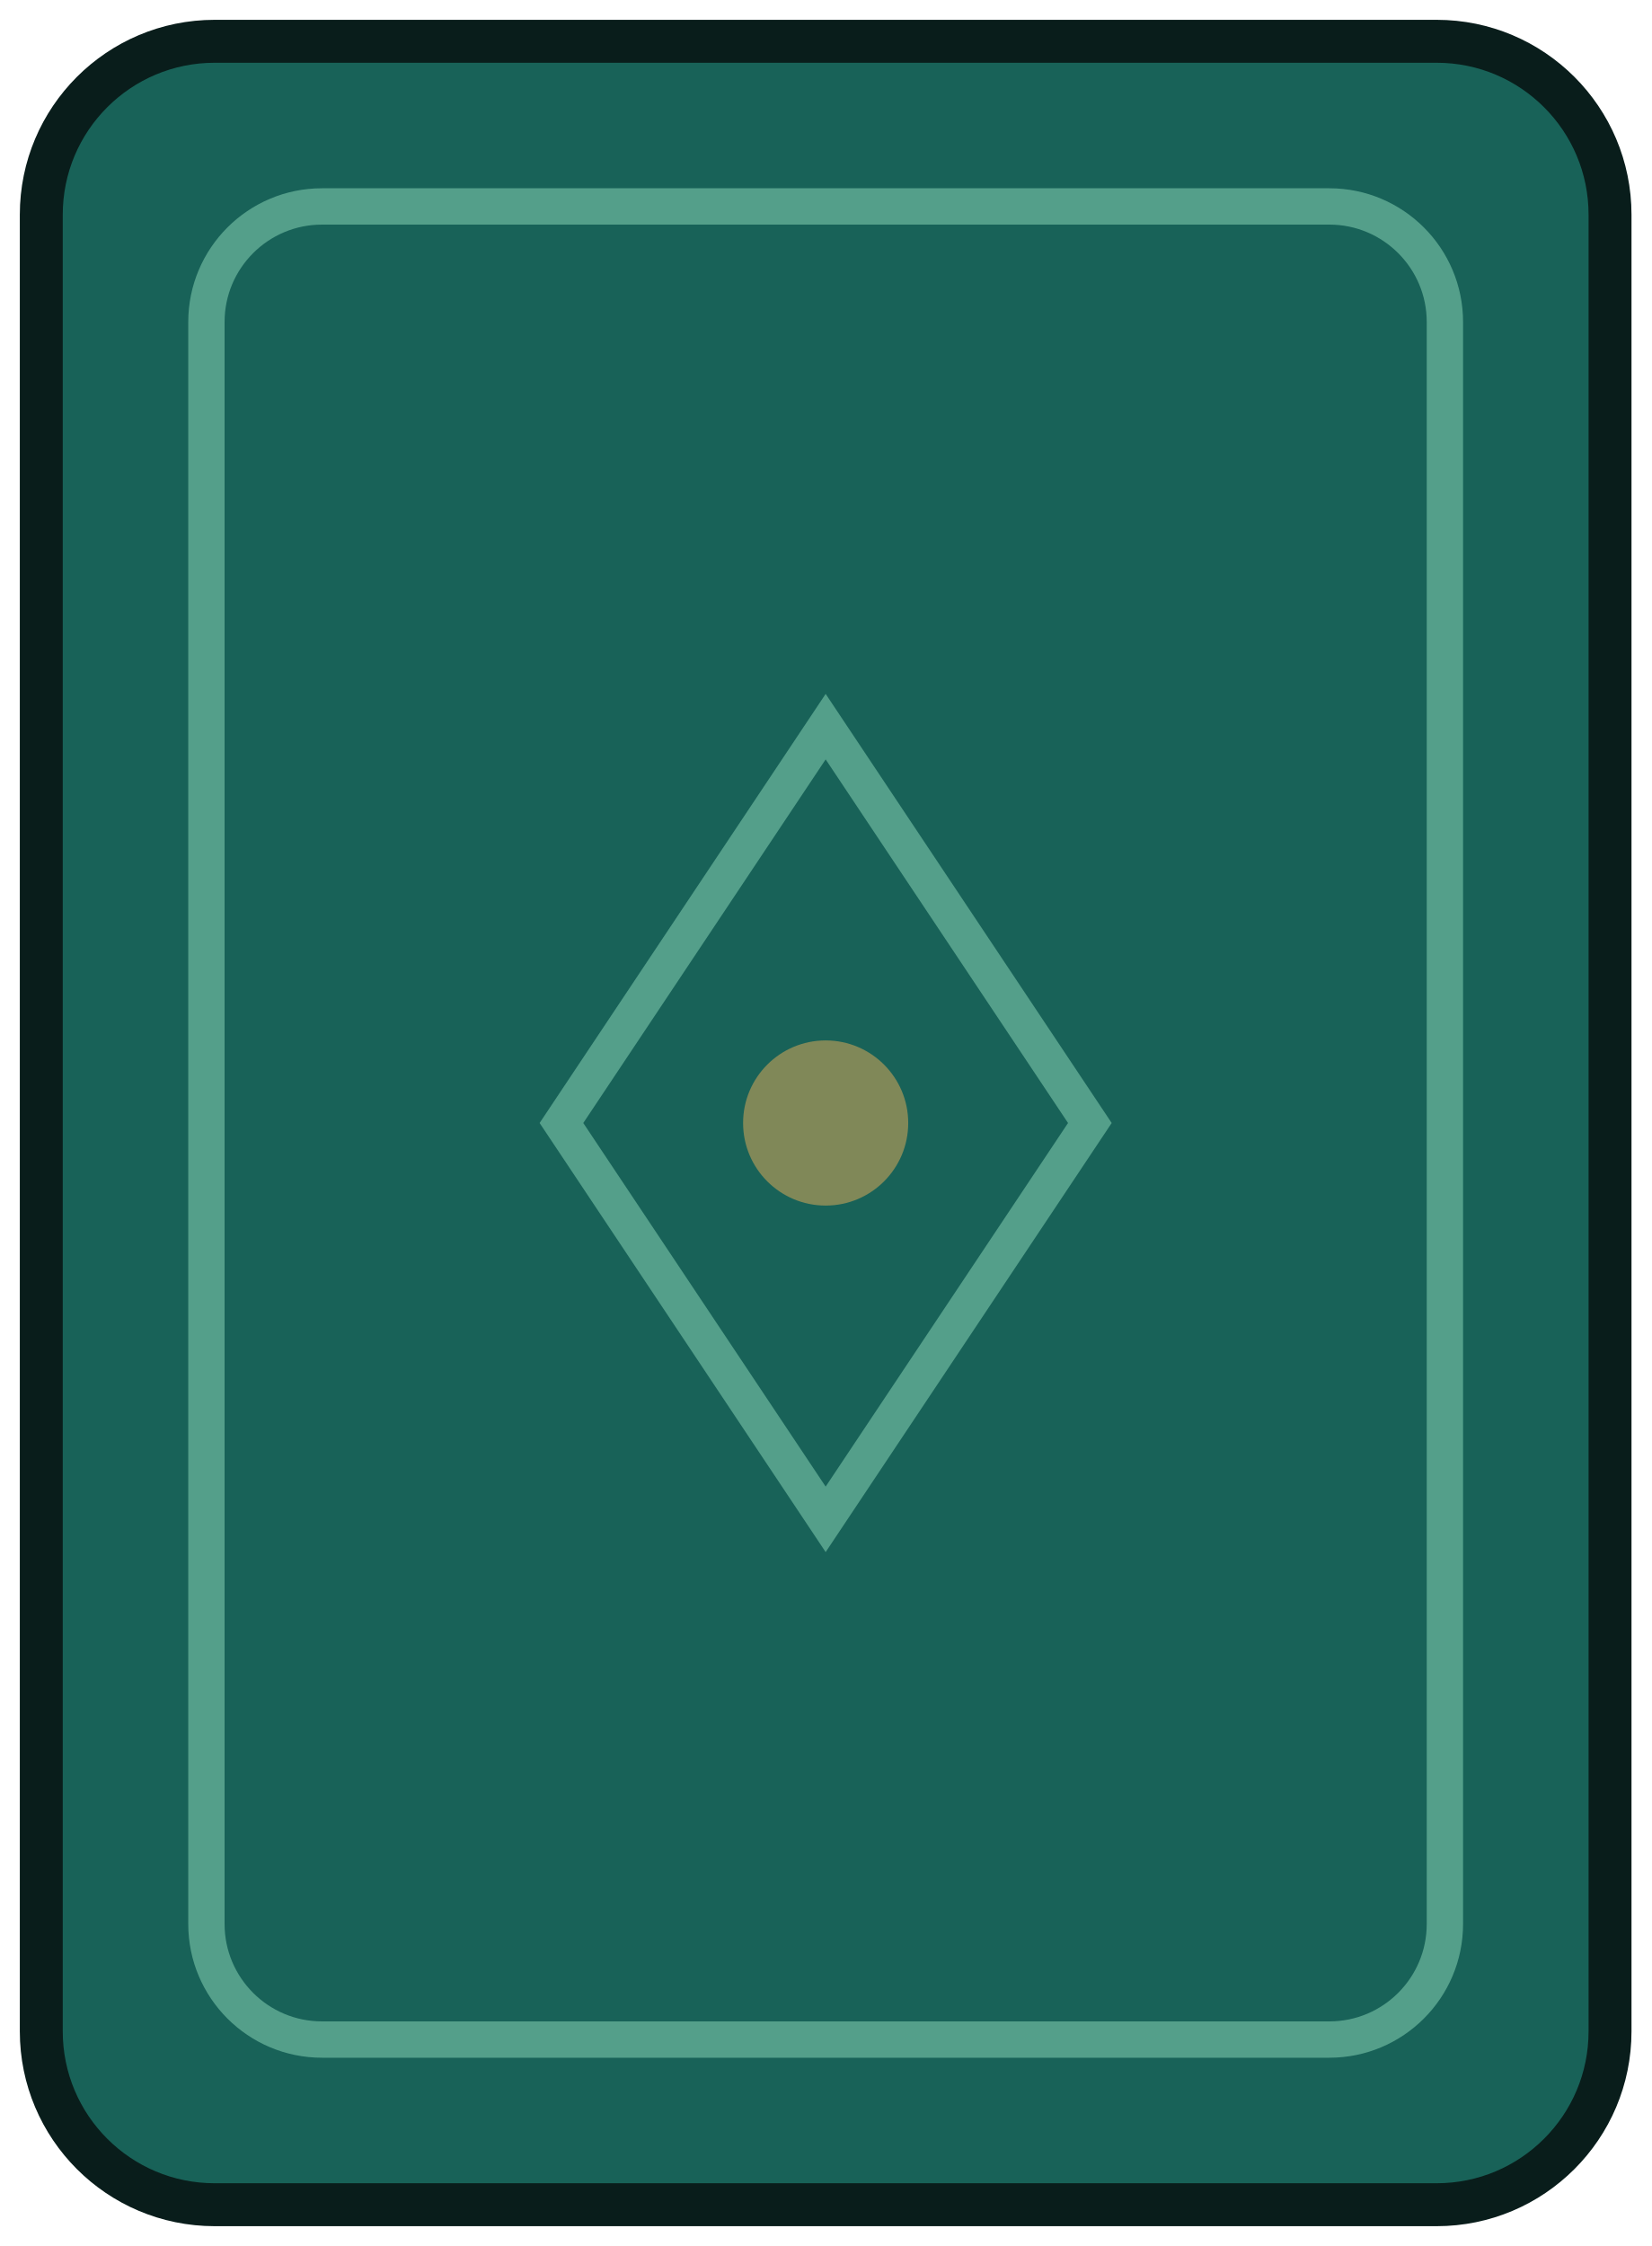
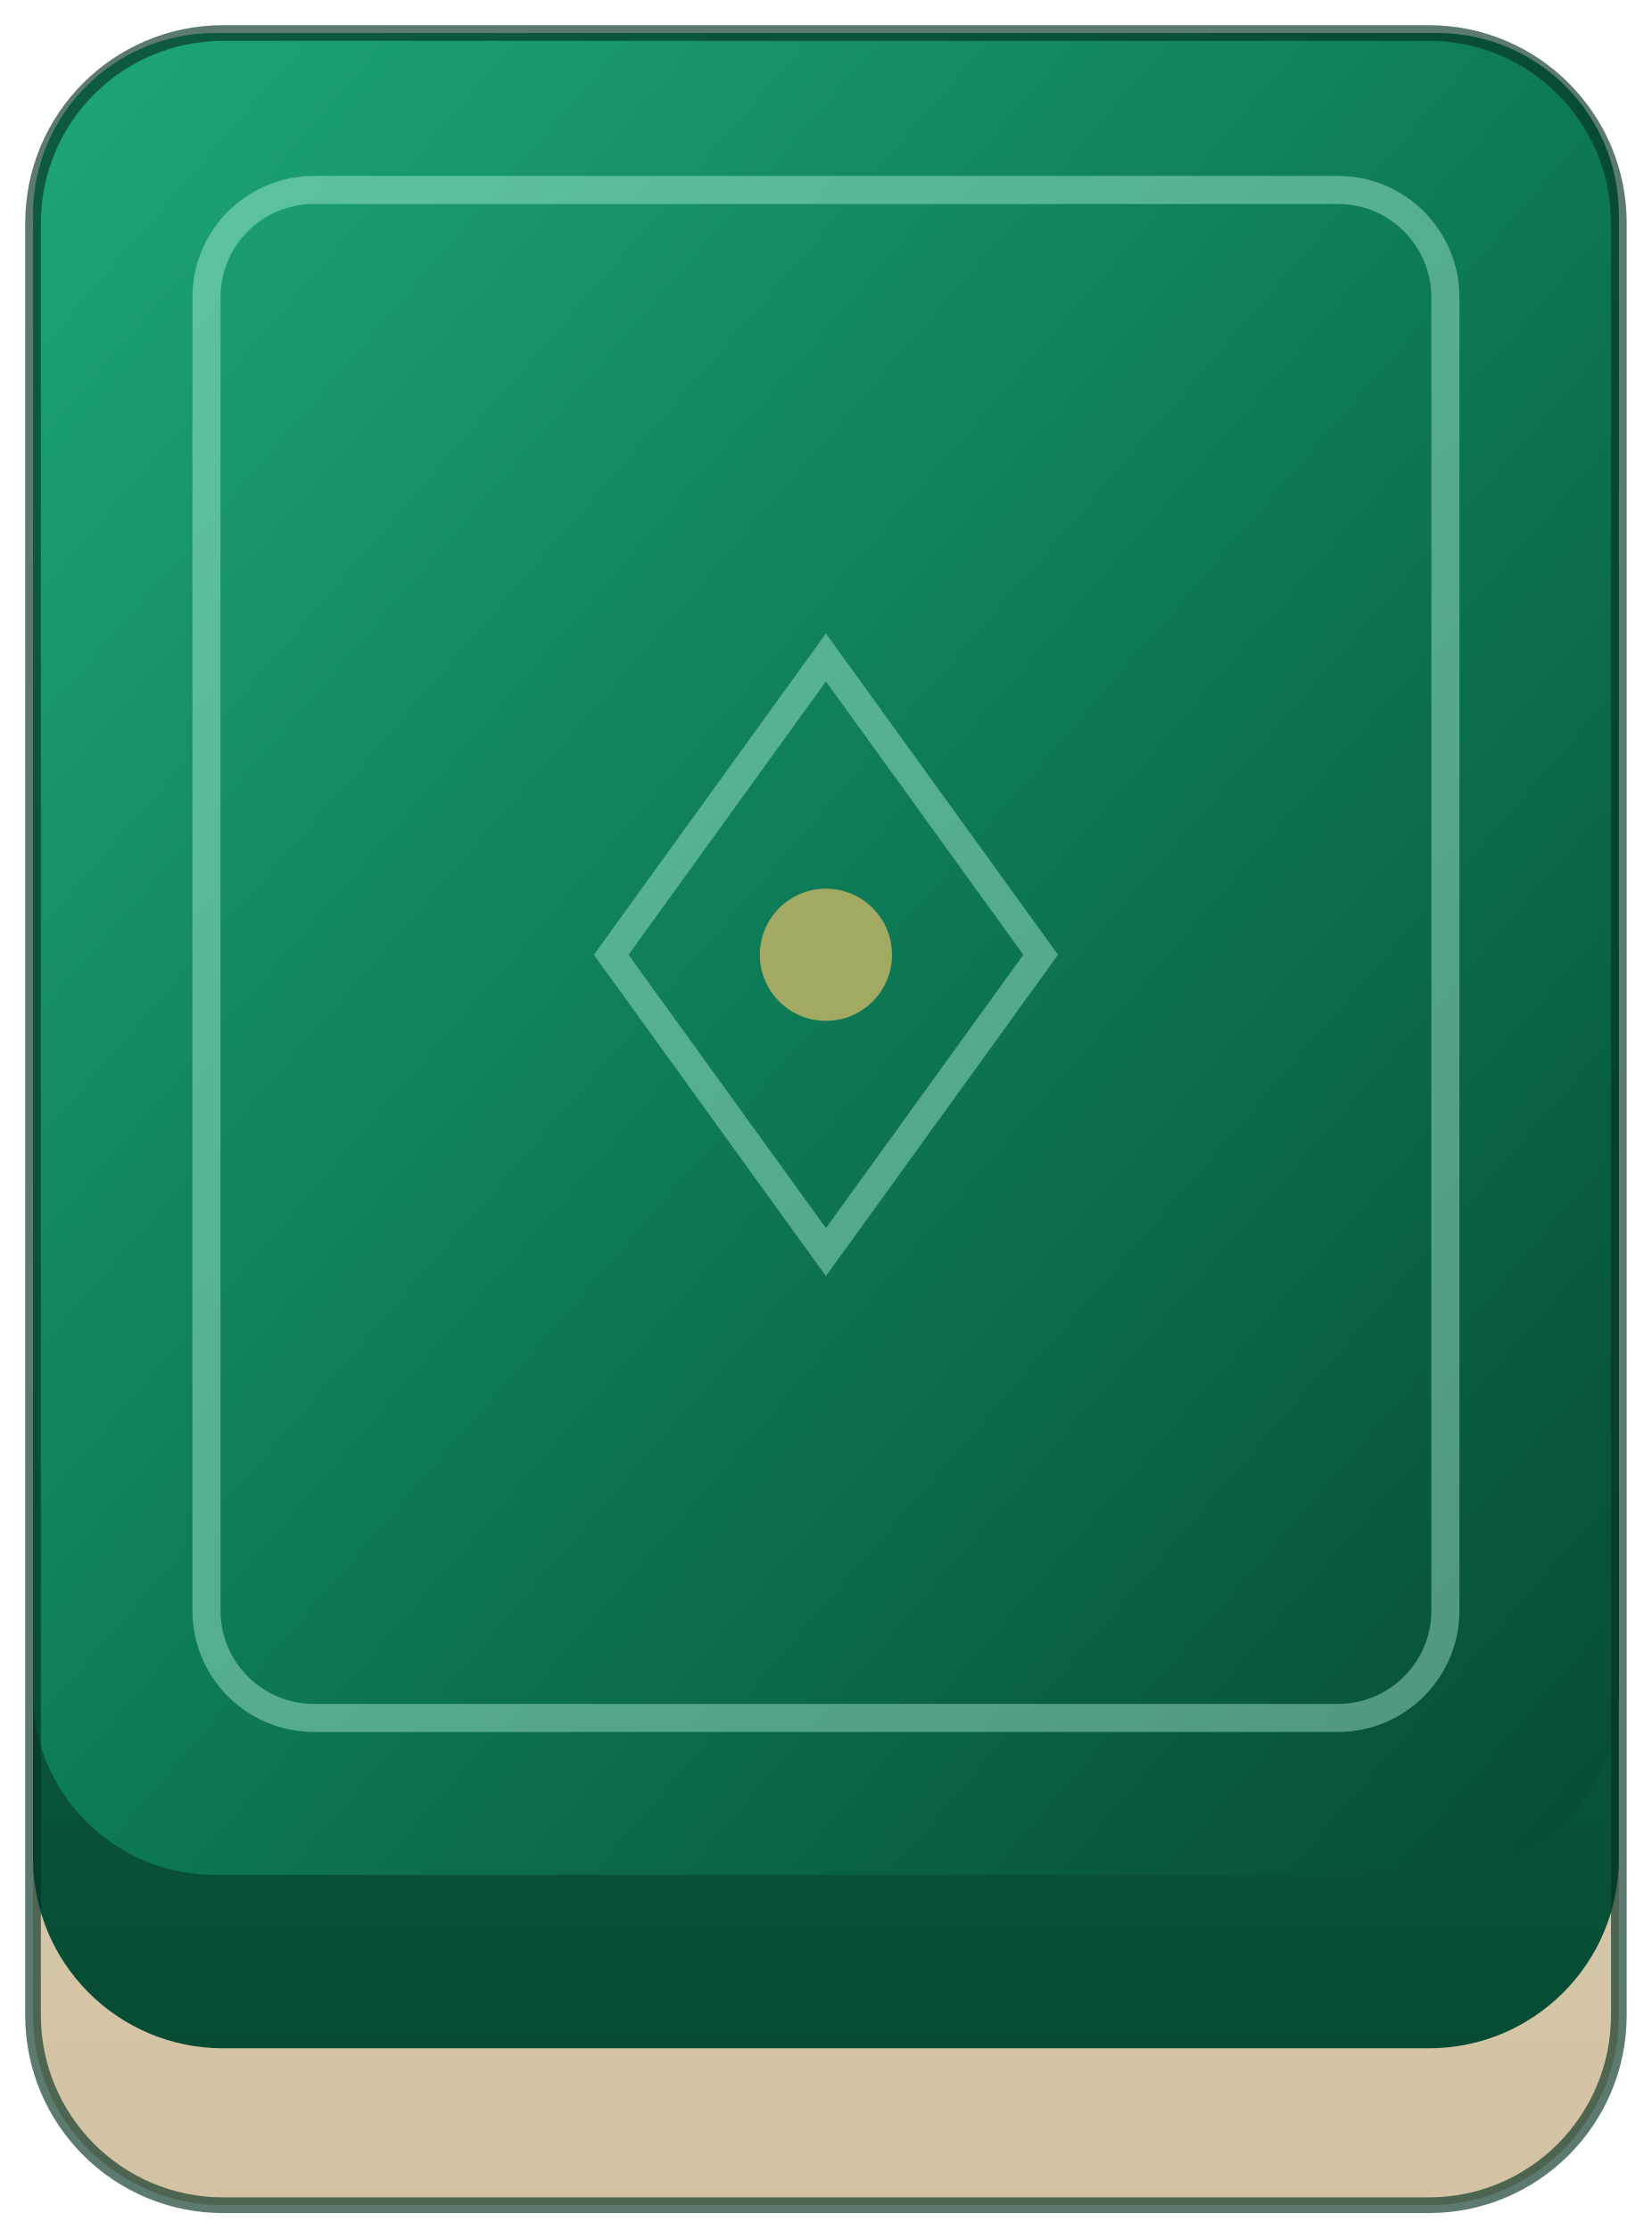
- <svg xmlns="http://www.w3.org/2000/svg" viewBox="0 0 100 136">
-   <rect x="2.5" y="2.5" width="95" height="131" rx="10.5" fill="#186258" stroke="#091D1B" stroke-width="2.6" />
-   <rect x="12.5" y="12.5" width="75" height="111.0" rx="7" fill="none" stroke="rgba(167, 243, 208, 0.42)" stroke-width="2.2" />
-   <path d="M50 44.0 L66 68.0 L50 92.0 L34 68.0 Z" fill="none" stroke="rgba(167, 243, 208, 0.42)" stroke-width="2.2" />
-   <circle cx="50" cy="68.0" r="5" fill="rgba(212, 168, 87, 0.55)" />
+ <svg xmlns="http://www.w3.org/2000/svg" viewBox="0 0 100 135">
+   <defs>
+     <linearGradient id="ivoryFaceGrad" x1="0" y1="0" x2="0" y2="1">
+       <stop offset="0%" stop-color="#FFFEFA" />
+       <stop offset="75%" stop-color="#F8F3E8" />
+       <stop offset="100%" stop-color="#ECE2CE" />
+     </linearGradient>
+     <linearGradient id="ivoryWallGrad" x1="0" y1="0" x2="0" y2="1">
+       <stop offset="0%" stop-color="#E7DBC5" />
+       <stop offset="100%" stop-color="#D3C2A3" />
+     </linearGradient>
+     <linearGradient id="jadeStandingGrad" x1="0" y1="0" x2="0" y2="1">
+       <stop offset="0%" stop-color="#1EA67A" />
+       <stop offset="18%" stop-color="#0E7A56" />
+       <stop offset="100%" stop-color="#074B34" />
+     </linearGradient>
+     <linearGradient id="jadeBackFaceGrad" x1="0" y1="0" x2="1" y2="1">
+       <stop offset="0%" stop-color="#1EA67A" />
+       <stop offset="50%" stop-color="#0E7A56" />
+       <stop offset="100%" stop-color="#074B34" />
+     </linearGradient>
+     <linearGradient id="jadeLipGrad" x1="0" y1="0" x2="0" y2="1">
+       <stop offset="0%" stop-color="#0E7A56" />
+       <stop offset="60%" stop-color="#074B34" />
+       <stop offset="100%" stop-color="#04291D" />
+     </linearGradient>
+   </defs>
+   <rect x="2" y="2" width="96" height="131.5" rx="11.5" fill="url(#ivoryWallGrad)" />
+   <rect x="2" y="2" width="96" height="122.0" rx="11.5" fill="url(#jadeStandingGrad)" />
+   <rect x="2" y="2" width="96" height="111.5" rx="11.0" fill="url(#jadeBackFaceGrad)" />
+   <rect x="12.5" y="11.5" width="75.0" height="92.5" rx="6.5" fill="none" stroke="rgba(184, 245, 222, 0.42)" stroke-width="1.7" />
+   <path d="M 50 39.8 L 63 57.8 L 50 75.8 L 37 57.8 Z" fill="none" stroke="rgba(184, 245, 222, 0.42)" stroke-width="1.7" />
+   <circle cx="50" cy="57.8" r="4" fill="rgba(232, 192, 106, 0.68)" />
+   <rect x="2" y="2" width="96" height="131.5" rx="11.5" fill="none" stroke="rgba(5, 51, 36, 0.65)" stroke-width="0.95" />
</svg>
